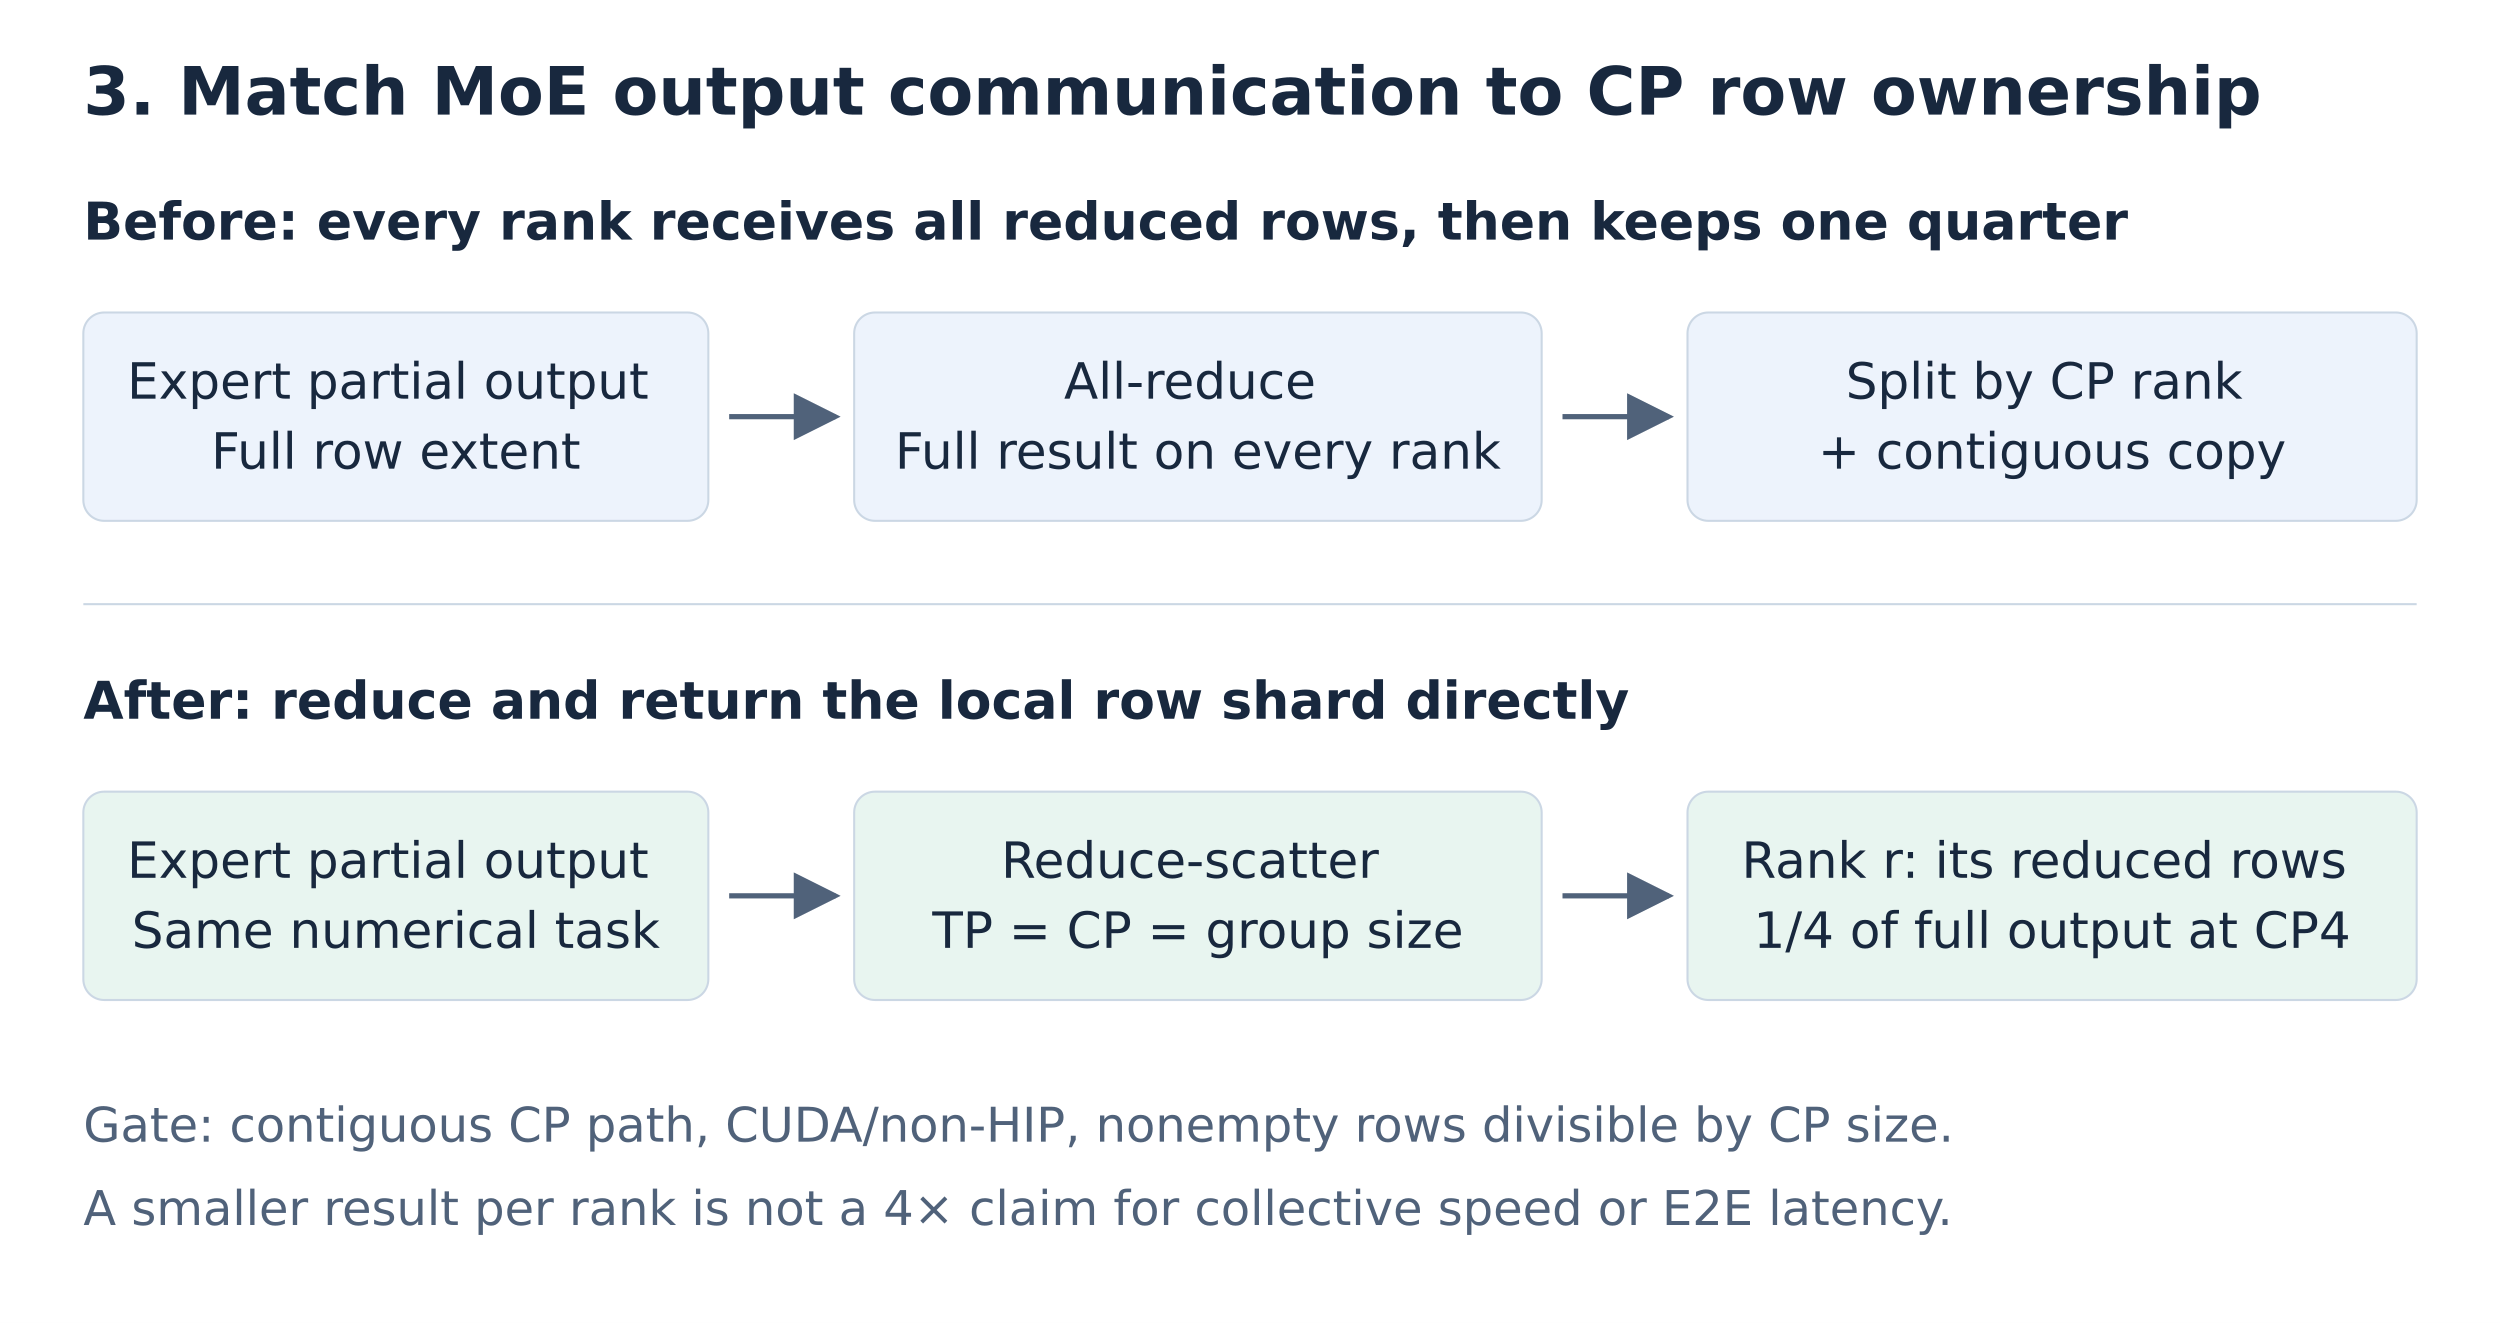
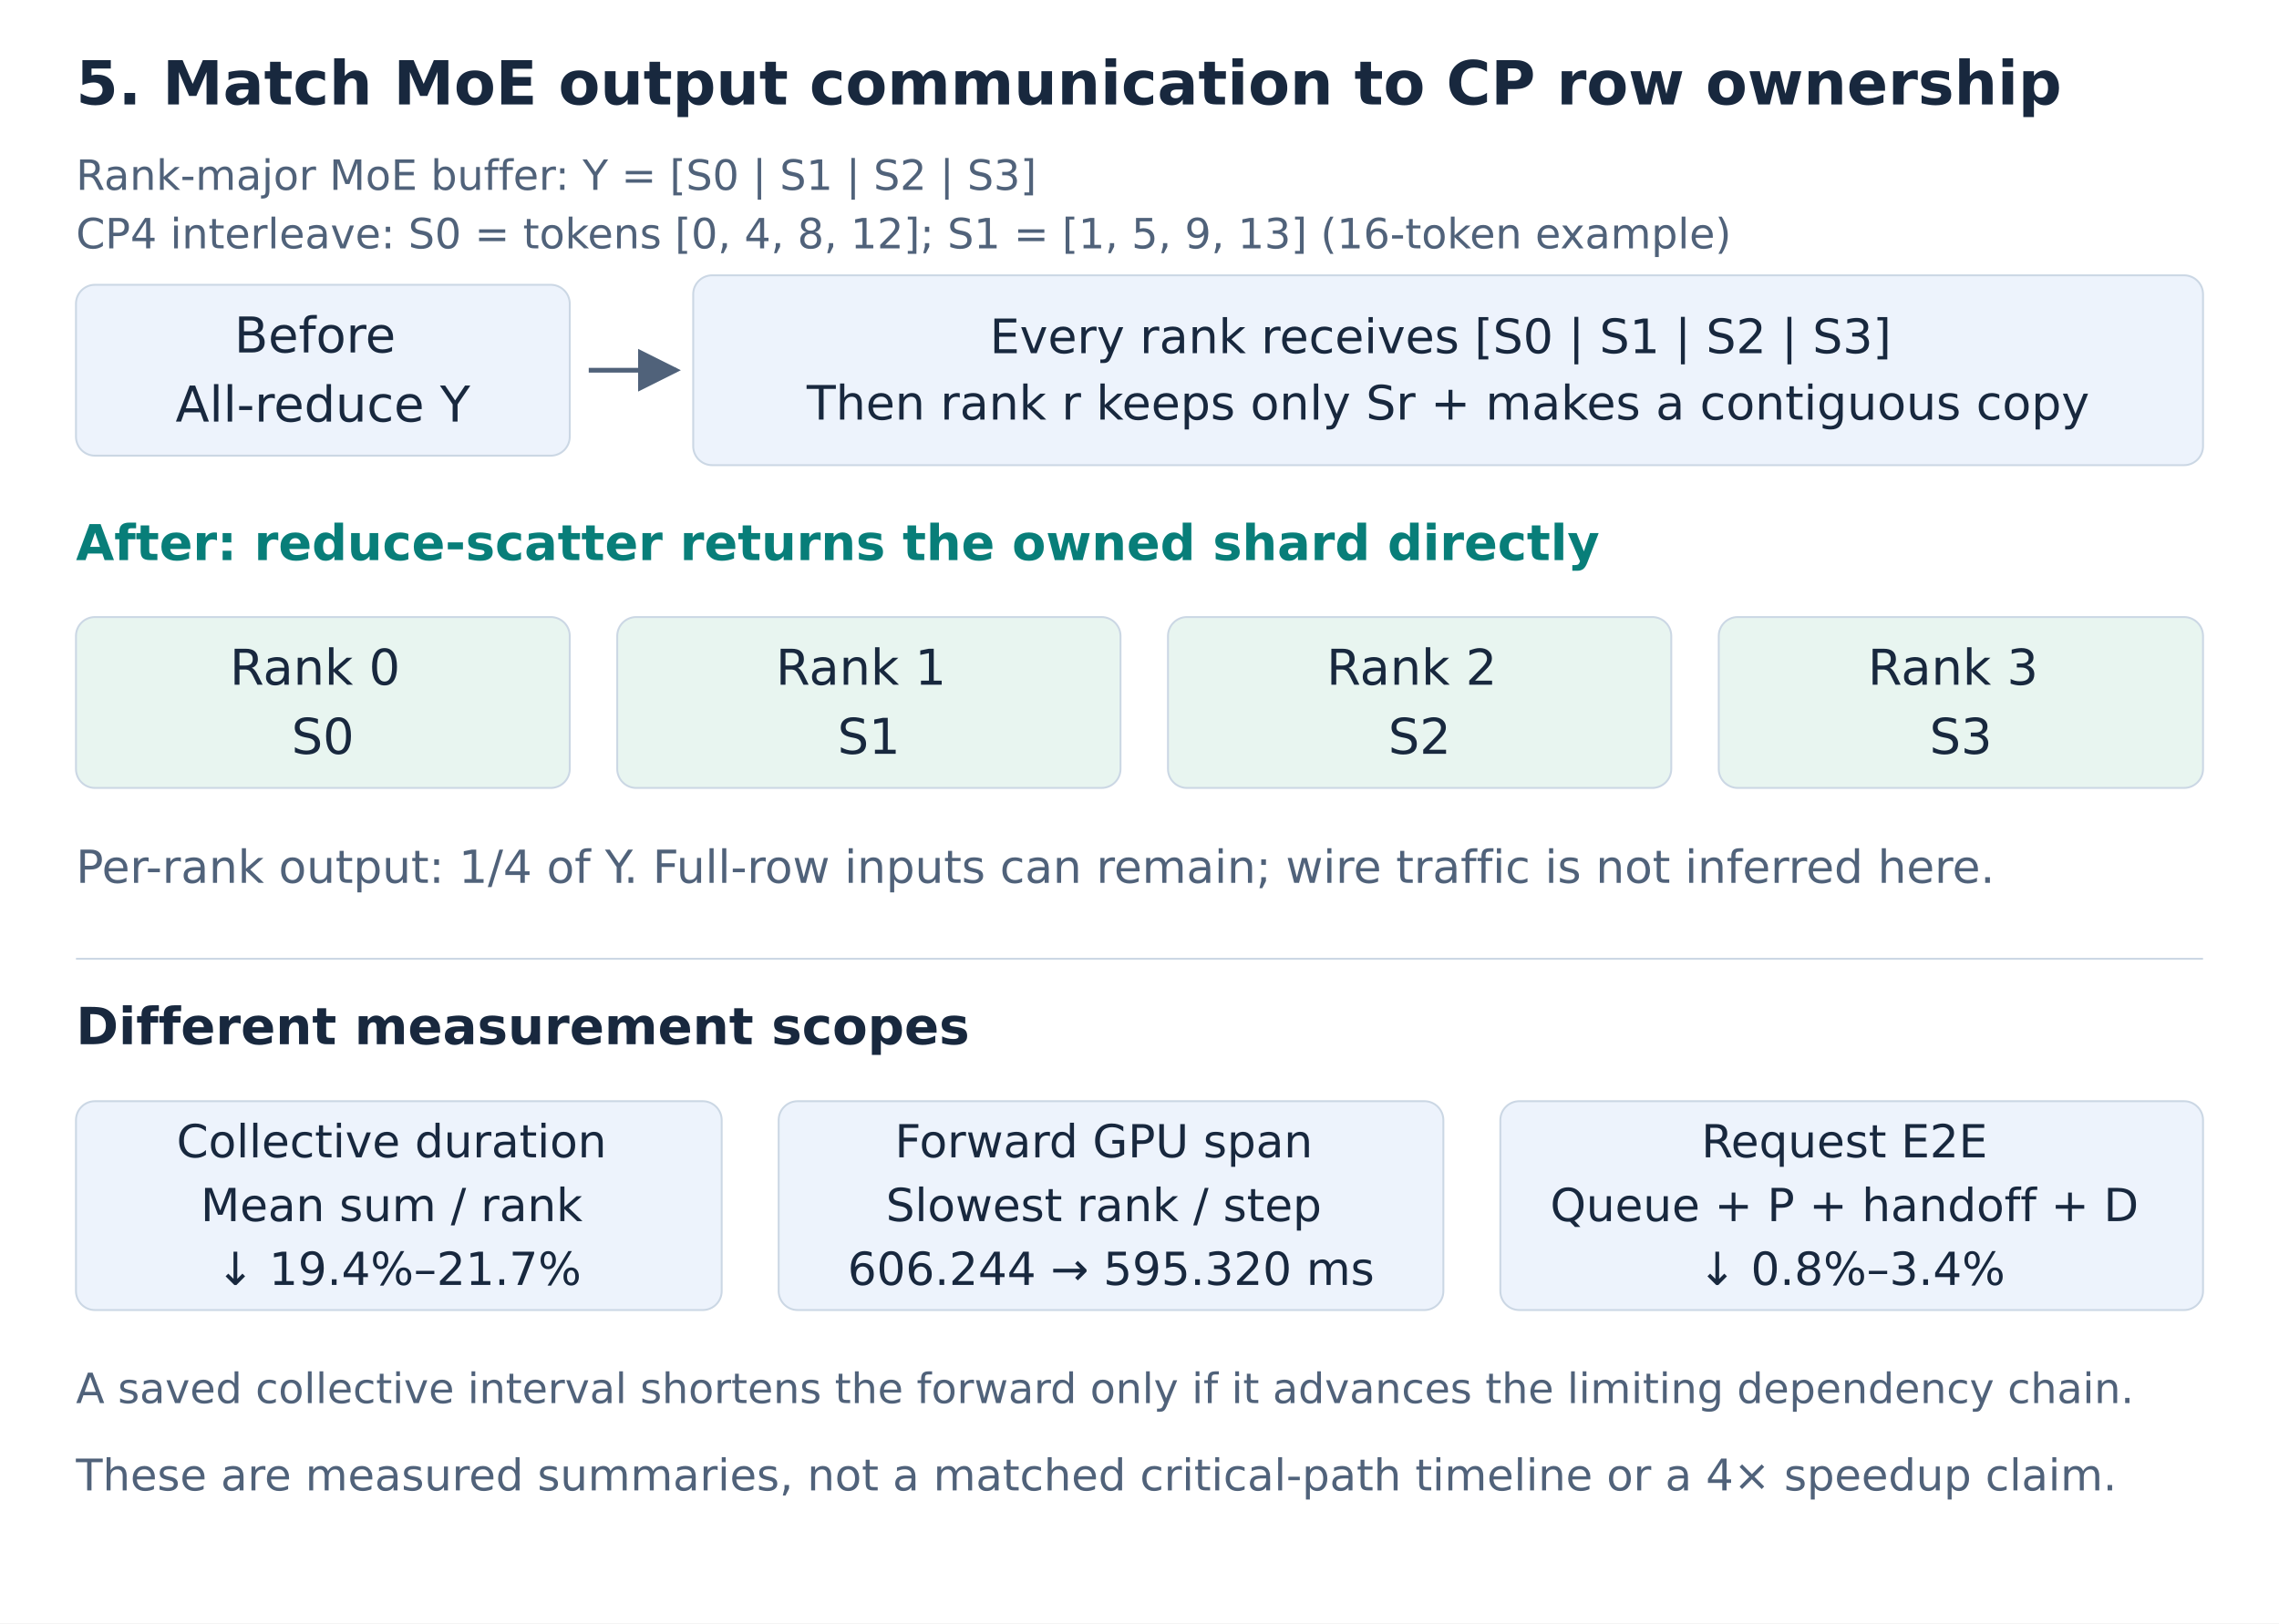
- <svg xmlns="http://www.w3.org/2000/svg" width="1200" height="635" viewBox="0 0 1200 635" role="img" aria-labelledby="title description">
+ <svg xmlns="http://www.w3.org/2000/svg" width="1200" height="855" viewBox="0 0 1200 855" role="img" aria-labelledby="title description">
  <defs>
    <marker id="arrow" markerWidth="9" markerHeight="9" refX="8" refY="4.5" orient="auto">
      <path d="M0,0 L9,4.5 L0,9 Z" fill="#50627a" />
    </marker>
  </defs>
-   <rect width="1200" height="635" fill="white" />
+   <rect width="1200" height="855" fill="white" />
  <g font-family="DejaVu Sans, Arial, sans-serif">
    <text x="40" y="55" font-size="32" fill="#18283e" font-weight="700" text-anchor="start">
-       <tspan x="40" dy="0">3. Match MoE output communication to CP row ownership</tspan>
+       <tspan x="40" dy="0">5. Match MoE output communication to CP row ownership</tspan>
    </text>
-     <text x="40" y="115" font-size="25" fill="#18283e" font-weight="600" text-anchor="start">
-       <tspan x="40" dy="0">Before: every rank receives all reduced rows, then keeps one quarter</tspan>
+     <text x="40" y="100" font-size="22" fill="#50627a" font-weight="400" text-anchor="start">
+       <tspan x="40" dy="0">Rank-major MoE buffer: Y = [S0 | S1 | S2 | S3]</tspan>
+       <tspan x="40" dy="30.8">CP4 interleave: S0 = tokens [0, 4, 8, 12]; S1 = [1, 5, 9, 13] (16-token example)</tspan>
    </text>
-     <rect x="40" y="150" width="300" height="100" rx="10" fill="#edf3fc" stroke="#cbd7e4" />
-     <text x="190.0" y="191.36" font-size="24" fill="#18283e" font-weight="400" text-anchor="middle">
-       <tspan x="190.0" dy="0">Expert partial output</tspan>
-       <tspan x="190.0" dy="33.6">Full row extent</tspan>
+     <rect x="40" y="150" width="260" height="90" rx="10" fill="#edf3fc" stroke="#cbd7e4" />
+     <text x="170.0" y="185.64" font-size="26" fill="#18283e" font-weight="400" text-anchor="middle">
+       <tspan x="170.0" dy="0">Before</tspan>
+       <tspan x="170.0" dy="36.4">All-reduce Y</tspan>
    </text>
-     <path d="M350,200 L401,200" stroke="#50627a" stroke-width="2.5" fill="none" marker-end="url(#arrow)" />
-     <rect x="410" y="150" width="330" height="100" rx="10" fill="#edf3fc" stroke="#cbd7e4" />
-     <text x="575.0" y="191.36" font-size="24" fill="#18283e" font-weight="400" text-anchor="middle">
-       <tspan x="575.0" dy="0">All-reduce</tspan>
-       <tspan x="575.0" dy="33.6">Full result on every rank</tspan>
+     <path d="M310,195 L356,195" stroke="#50627a" stroke-width="2.5" fill="none" marker-end="url(#arrow)" />
+     <rect x="365" y="145" width="795" height="100" rx="10" fill="#edf3fc" stroke="#cbd7e4" />
+     <text x="762.5" y="186.0" font-size="25" fill="#18283e" font-weight="400" text-anchor="middle">
+       <tspan x="762.5" dy="0">Every rank receives [S0 | S1 | S2 | S3]</tspan>
+       <tspan x="762.5" dy="35.0">Then rank r keeps only Sr + makes a contiguous copy</tspan>
    </text>
-     <path d="M750,200 L801,200" stroke="#50627a" stroke-width="2.5" fill="none" marker-end="url(#arrow)" />
-     <rect x="810" y="150" width="350" height="100" rx="10" fill="#edf3fc" stroke="#cbd7e4" />
-     <text x="985.0" y="191.36" font-size="24" fill="#18283e" font-weight="400" text-anchor="middle">
-       <tspan x="985.0" dy="0">Split by CP rank</tspan>
-       <tspan x="985.0" dy="33.6">+ contiguous copy</tspan>
+     <text x="40" y="295" font-size="26" fill="#087e79" font-weight="700" text-anchor="start">
+       <tspan x="40" dy="0">After: reduce-scatter returns the owned shard directly</tspan>
    </text>
-     <path d="M40,290 H1160" stroke="#cbd7e4" />
-     <text x="40" y="345" font-size="25" fill="#18283e" font-weight="600" text-anchor="start">
-       <tspan x="40" dy="0">After: reduce and return the local row shard directly</tspan>
+     <rect x="40" y="325" width="260" height="90" rx="10" fill="#e8f5f0" stroke="#cbd7e4" />
+     <text x="170.0" y="360.64" font-size="26" fill="#18283e" font-weight="400" text-anchor="middle">
+       <tspan x="170.0" dy="0">Rank 0</tspan>
+       <tspan x="170.0" dy="36.4">S0</tspan>
    </text>
-     <rect x="40" y="380" width="300" height="100" rx="10" fill="#e8f5f0" stroke="#cbd7e4" />
-     <text x="190.0" y="421.36" font-size="24" fill="#18283e" font-weight="400" text-anchor="middle">
-       <tspan x="190.0" dy="0">Expert partial output</tspan>
-       <tspan x="190.0" dy="33.6">Same numerical task</tspan>
+     <rect x="325" y="325" width="265" height="90" rx="10" fill="#e8f5f0" stroke="#cbd7e4" />
+     <text x="457.5" y="360.64" font-size="26" fill="#18283e" font-weight="400" text-anchor="middle">
+       <tspan x="457.5" dy="0">Rank 1</tspan>
+       <tspan x="457.5" dy="36.4">S1</tspan>
    </text>
-     <path d="M350,430 L401,430" stroke="#50627a" stroke-width="2.5" fill="none" marker-end="url(#arrow)" />
-     <rect x="410" y="380" width="330" height="100" rx="10" fill="#e8f5f0" stroke="#cbd7e4" />
-     <text x="575.0" y="421.36" font-size="24" fill="#18283e" font-weight="400" text-anchor="middle">
-       <tspan x="575.0" dy="0">Reduce-scatter</tspan>
-       <tspan x="575.0" dy="33.6">TP = CP = group size</tspan>
+     <rect x="615" y="325" width="265" height="90" rx="10" fill="#e8f5f0" stroke="#cbd7e4" />
+     <text x="747.5" y="360.64" font-size="26" fill="#18283e" font-weight="400" text-anchor="middle">
+       <tspan x="747.5" dy="0">Rank 2</tspan>
+       <tspan x="747.5" dy="36.4">S2</tspan>
    </text>
-     <path d="M750,430 L801,430" stroke="#50627a" stroke-width="2.5" fill="none" marker-end="url(#arrow)" />
-     <rect x="810" y="380" width="350" height="100" rx="10" fill="#e8f5f0" stroke="#cbd7e4" />
-     <text x="985.0" y="421.36" font-size="24" fill="#18283e" font-weight="400" text-anchor="middle">
-       <tspan x="985.0" dy="0">Rank r: its reduced rows</tspan>
-       <tspan x="985.0" dy="33.6">1/4 of full output at CP4</tspan>
+     <rect x="905" y="325" width="255" height="90" rx="10" fill="#e8f5f0" stroke="#cbd7e4" />
+     <text x="1032.5" y="360.64" font-size="26" fill="#18283e" font-weight="400" text-anchor="middle">
+       <tspan x="1032.5" dy="0">Rank 3</tspan>
+       <tspan x="1032.5" dy="36.4">S3</tspan>
    </text>
-     <text x="40" y="548" font-size="23" fill="#50627a" font-weight="400" text-anchor="start">
-       <tspan x="40" dy="0">Gate: contiguous CP path, CUDA/non-HIP, nonempty rows divisible by CP size.</tspan>
+     <text x="40" y="465" font-size="24" fill="#50627a" font-weight="400" text-anchor="start">
+       <tspan x="40" dy="0">Per-rank output: 1/4 of Y. Full-row inputs can remain; wire traffic is not inferred here.</tspan>
    </text>
-     <text x="40" y="588" font-size="23" fill="#50627a" font-weight="400" text-anchor="start">
-       <tspan x="40" dy="0">A smaller result per rank is not a 4× claim for collective speed or E2E latency.</tspan>
+     <path d="M40,505 H1160" stroke="#cbd7e4" />
+     <text x="40" y="550" font-size="27" fill="#18283e" font-weight="700" text-anchor="start">
+       <tspan x="40" dy="0">Different measurement scopes</tspan>
+     </text>
+     <rect x="40" y="580" width="340" height="110" rx="10" fill="#edf3fc" stroke="#cbd7e4" />
+     <text x="210.0" y="609.56" font-size="24" fill="#18283e" font-weight="400" text-anchor="middle">
+       <tspan x="210.0" dy="0">Collective duration</tspan>
+       <tspan x="210.0" dy="33.6">Mean sum / rank</tspan>
+       <tspan x="210.0" dy="33.6">↓ 19.4%–21.7%</tspan>
+     </text>
+     <rect x="410" y="580" width="350" height="110" rx="10" fill="#edf3fc" stroke="#cbd7e4" />
+     <text x="585.0" y="609.56" font-size="24" fill="#18283e" font-weight="400" text-anchor="middle">
+       <tspan x="585.0" dy="0">Forward GPU span</tspan>
+       <tspan x="585.0" dy="33.6">Slowest rank / step</tspan>
+       <tspan x="585.0" dy="33.6">606.244 → 595.320 ms</tspan>
+     </text>
+     <rect x="790" y="580" width="370" height="110" rx="10" fill="#edf3fc" stroke="#cbd7e4" />
+     <text x="975.0" y="609.56" font-size="24" fill="#18283e" font-weight="400" text-anchor="middle">
+       <tspan x="975.0" dy="0">Request E2E</tspan>
+       <tspan x="975.0" dy="33.6">Queue + P + handoff + D</tspan>
+       <tspan x="975.0" dy="33.6">↓ 0.8%–3.4%</tspan>
+     </text>
+     <text x="40" y="739" font-size="22" fill="#50627a" font-weight="400" text-anchor="start">
+       <tspan x="40" dy="0">A saved collective interval shortens the forward only if it advances the limiting dependency chain.</tspan>
+     </text>
+     <text x="40" y="785" font-size="23" fill="#50627a" font-weight="400" text-anchor="start">
+       <tspan x="40" dy="0">These are measured summaries, not a matched critical-path timeline or a 4× speedup claim.</tspan>
    </text>
  </g>
</svg>
